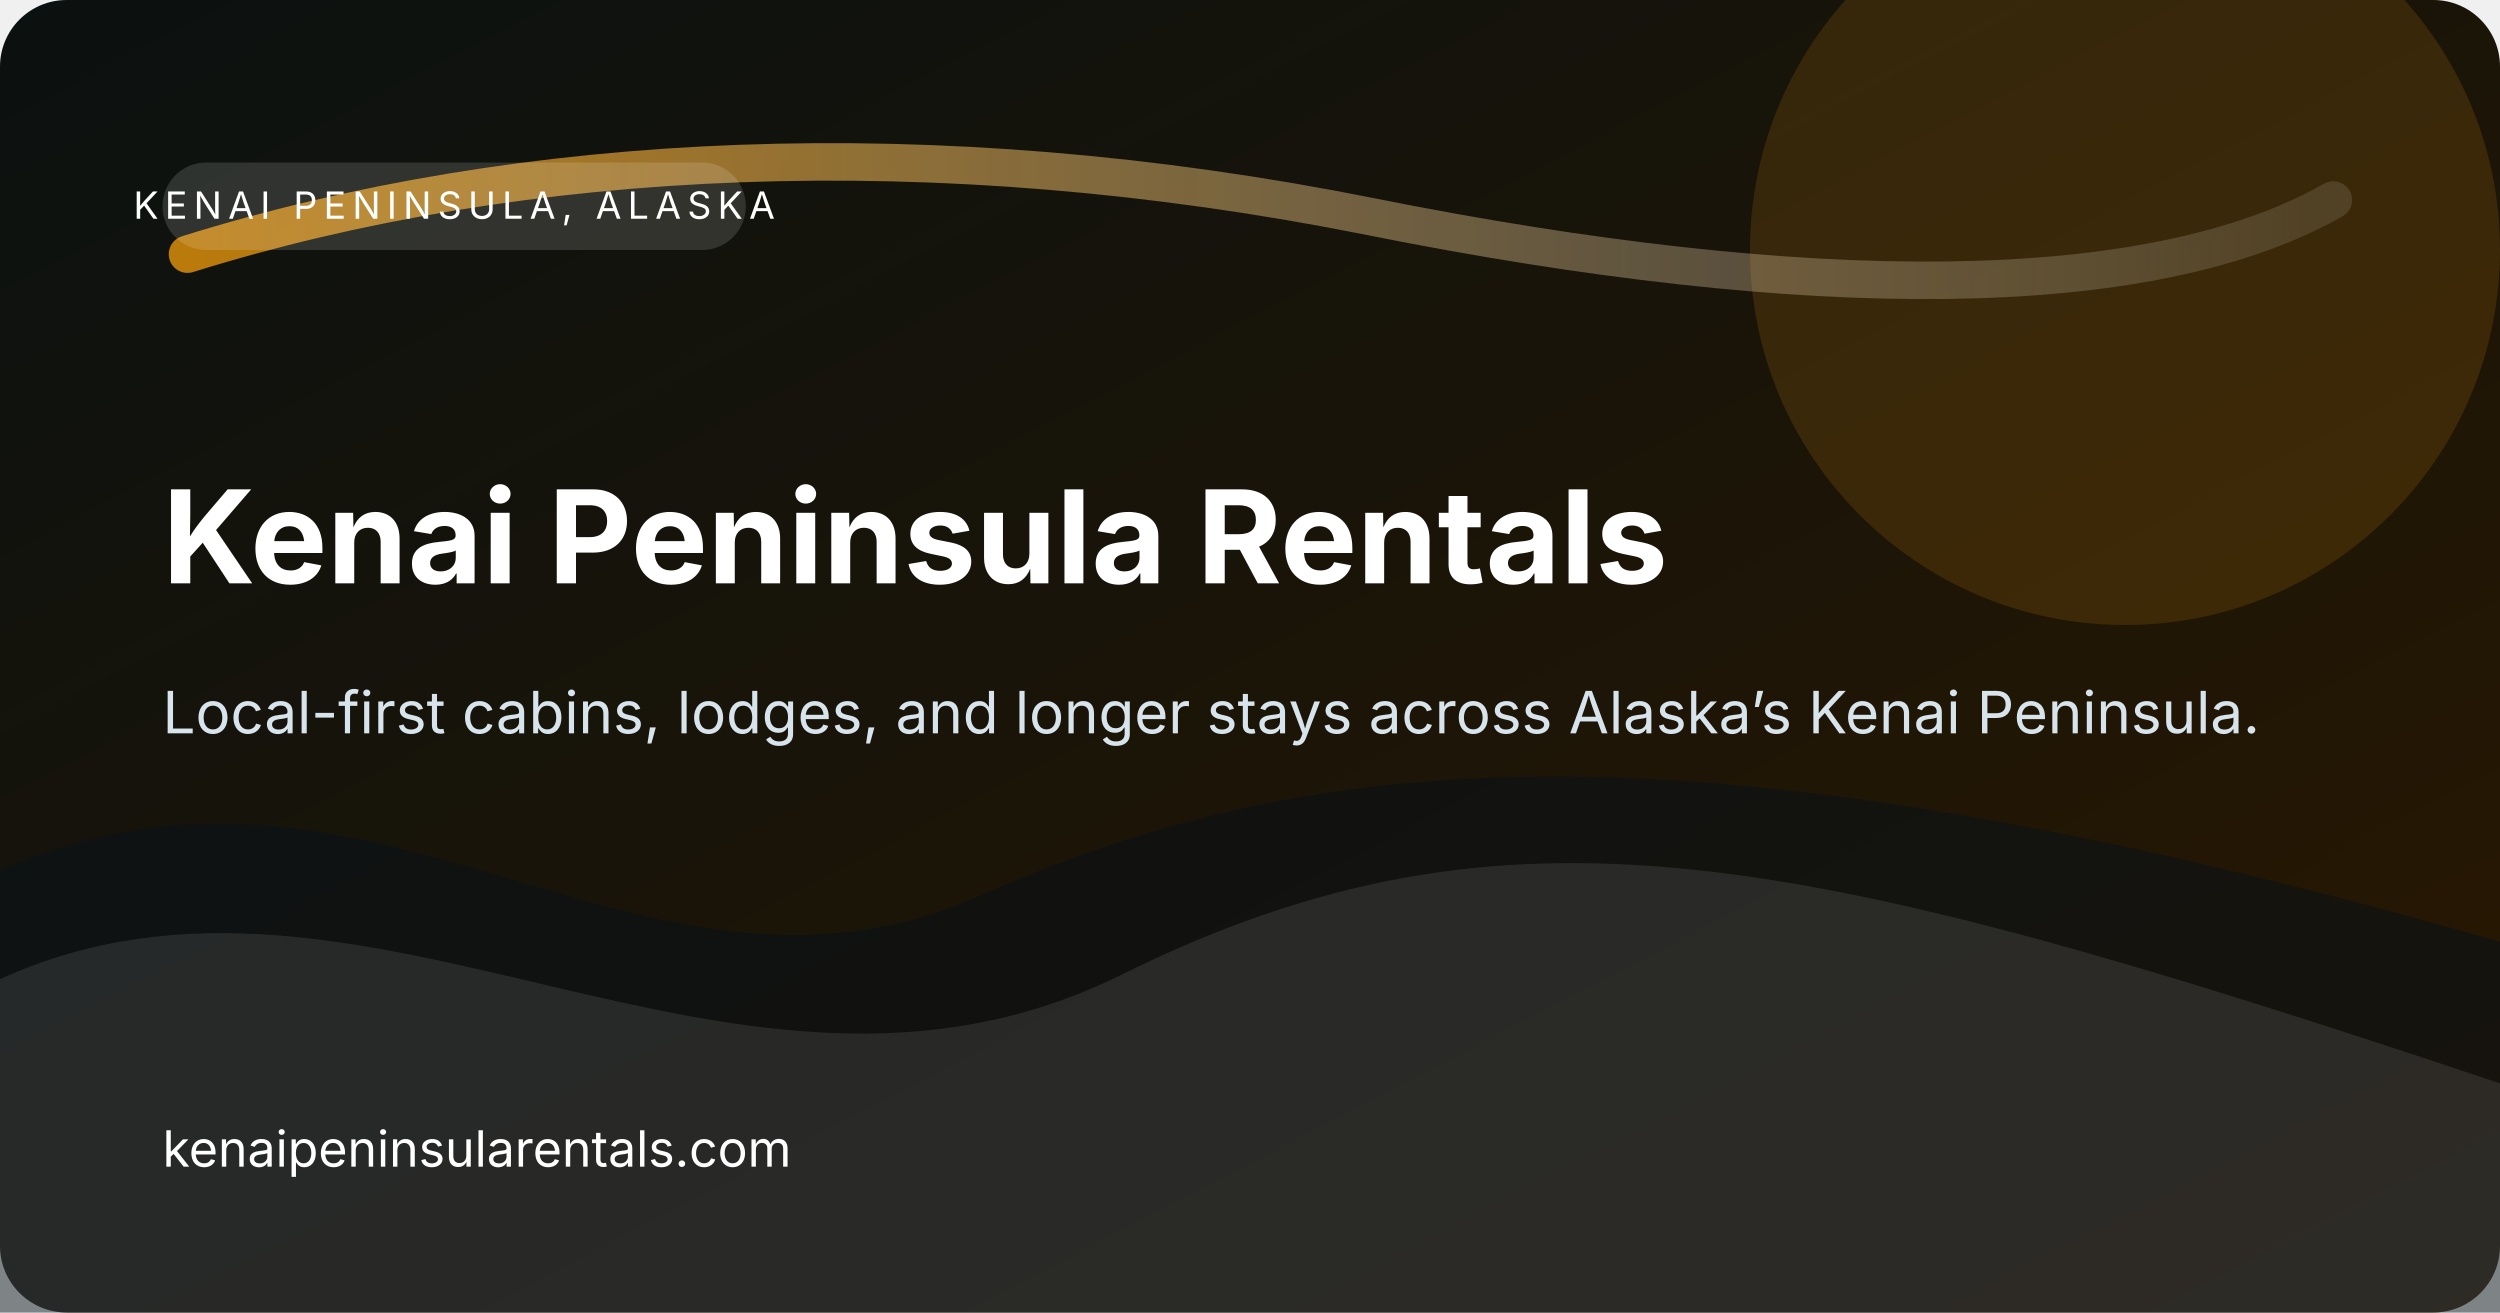
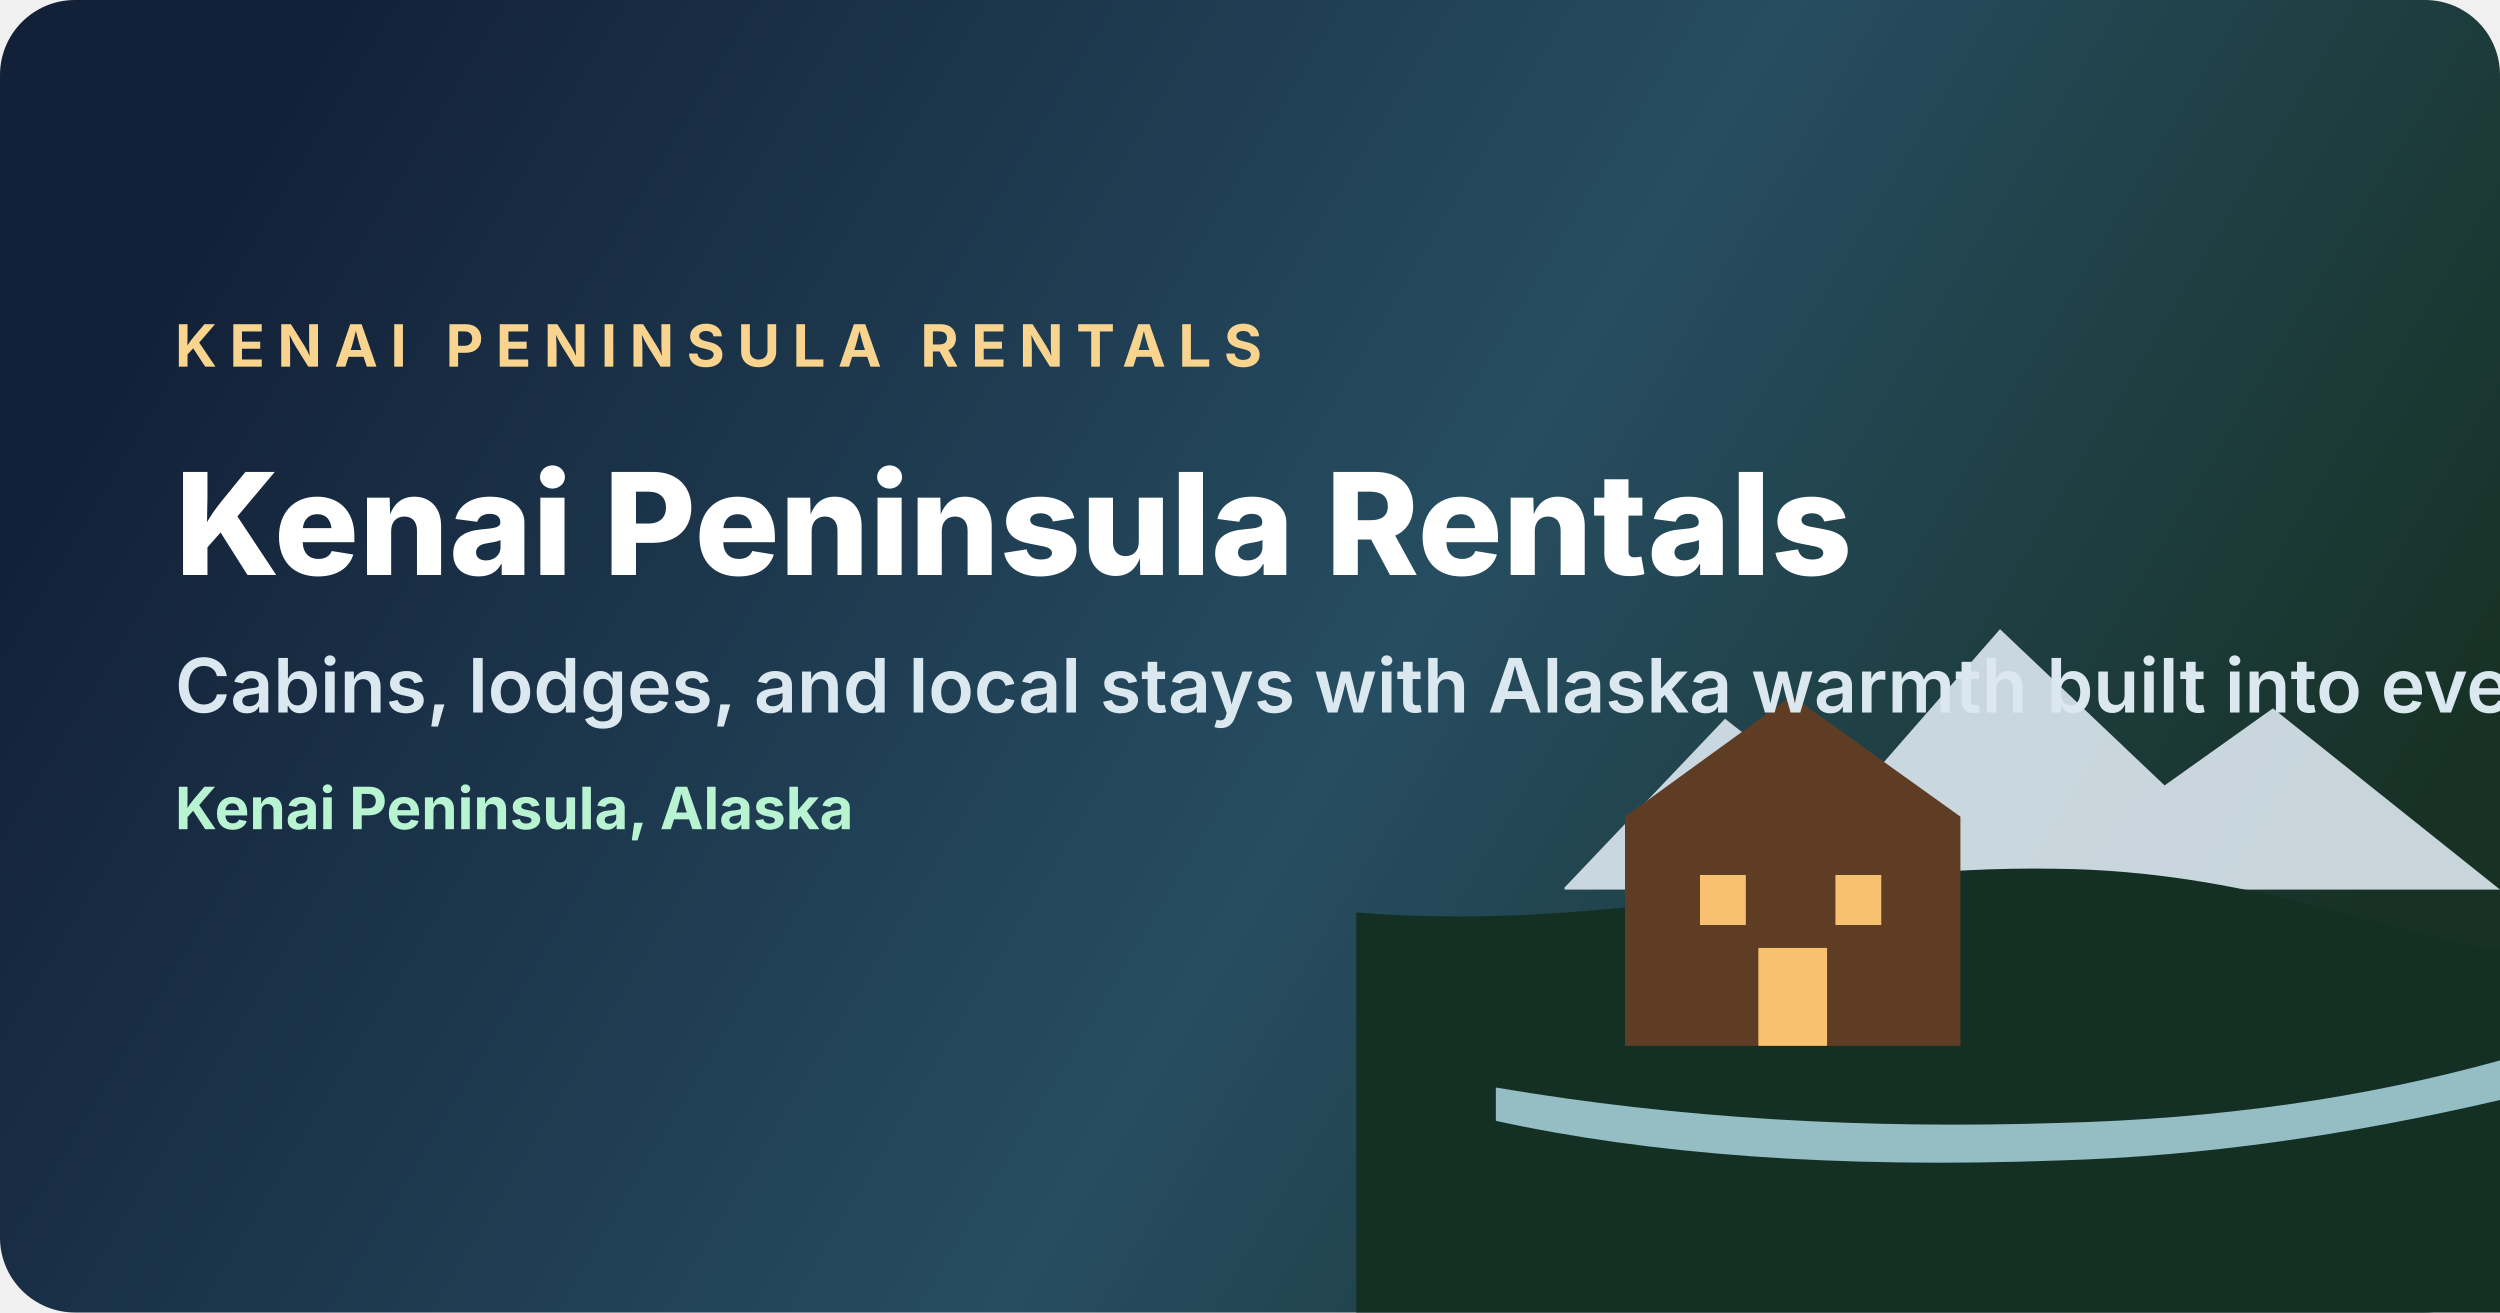
- <svg xmlns="http://www.w3.org/2000/svg" width="1200" height="630" viewBox="0 0 1200 630" role="img" aria-labelledby="title desc">
+ <svg xmlns="http://www.w3.org/2000/svg" viewBox="0 0 1200 630" fill="none">
  <defs>
-     <linearGradient id="bg" x1="0" y1="0" x2="1" y2="1">
-       <stop offset="0%" stop-color="#0b1110" />
-       <stop offset="100%" stop-color="#2a1800" />
-     </linearGradient>
-     <linearGradient id="glow" x1="0" y1="0" x2="1" y2="0">
-       <stop offset="0%" stop-color="#f59e0b" stop-opacity="0.95" />
-       <stop offset="100%" stop-color="#ffffff" stop-opacity="0.15" />
+     <linearGradient id="bg" x1="140" x2="1044" y1="46" y2="590" gradientUnits="userSpaceOnUse">
+       <stop stop-color="#132138" />
+       <stop offset=".56" stop-color="#264d61" />
+       <stop offset="1" stop-color="#173125" />
    </linearGradient>
  </defs>
-   <rect width="1200" height="630" rx="32" fill="url(#bg)" />
-   <circle cx="1020" cy="120" r="180" fill="#f59e0b" opacity="0.14" />
-   <path d="M0 418 C180 338 308 502 470 430 S815 342 1200 452 L1200 630 L0 630 Z" fill="#081018" opacity="0.55" />
-   <path d="M0 470 C175 390 352 560 538 468 S865 408 1200 520 L1200 630 L0 630 Z" fill="#ffffff" opacity="0.1" />
-   <path d="M90 122 C250 72 448 62 658 104 S1032 146 1120 96" fill="none" stroke="url(#glow)" stroke-width="18" stroke-linecap="round" opacity="0.78" />
-   <rect x="78" y="78" width="280" height="42" rx="21" fill="rgba(255,255,255,0.14)" />
-   <text x="218" y="105" text-anchor="middle" font-family="Inter, Arial, sans-serif" font-size="18" fill="#ffffff" letter-spacing="3">KENAI PENINSULA, ALASKA</text>
-   <text x="78" y="280" font-family="Inter, Arial, sans-serif" font-size="62" font-weight="700" fill="#ffffff">Kenai Peninsula Rentals</text>
-   <text x="78" y="352" font-family="Inter, Arial, sans-serif" font-size="28" fill="#d8e4ec">Local-first cabins, lodges, and longer stays across Alaska’s Kenai Peninsula.</text>
-   <text x="78" y="560" font-family="Inter, Arial, sans-serif" font-size="24" fill="#ffffff">kenaipeninsularentals.com</text>
+   <rect width="1200" height="630" rx="36" fill="url(#bg)" />
+   <path fill="#dce8ef" d="m751 426 77-81 56 44 76-87 79 75 52-37 109 87H751Z" opacity=".9" />
+   <path fill="#143025" d="M651 438c129 10 219-23 336-21 91 1 156 30 213 39v174H651V438Z" />
+   <path fill="#5f3d24" d="M780 502V392l80-58 81 58v110H780Z" />
+   <path fill="#f7c16f" d="M816 420h22v24h-22zM881 420h22v24h-22zM844 455h33v47h-33z" />
+   <path fill="#a5d0d9" d="M718 522c88 15 178 20 271 17 77-2 146-12 211-30v19c-73 17-143 27-211 29-108 4-198-3-271-19v-16Z" opacity=".88" />
+   <text x="84" y="176" fill="#F8D48F" font-family="Inter,Segoe UI,Arial,sans-serif" font-size="28" font-weight="700" letter-spacing="6">KENAI PENINSULA RENTALS</text>
+   <text x="84" y="276" fill="#fff" font-family="Inter,Segoe UI,Arial,sans-serif" font-size="68" font-weight="800">Kenai Peninsula Rentals</text>
+   <text x="84" y="342" fill="#DBE8EF" font-family="Inter,Segoe UI,Arial,sans-serif" font-size="36" font-weight="600">Cabins, lodges, and local stays with Alaska warmth built into every listing.</text>
+   <text x="84" y="398" fill="#B8F3D2" font-family="Inter,Segoe UI,Arial,sans-serif" font-size="28" font-weight="700">Kenai Peninsula, Alaska</text>
</svg>
